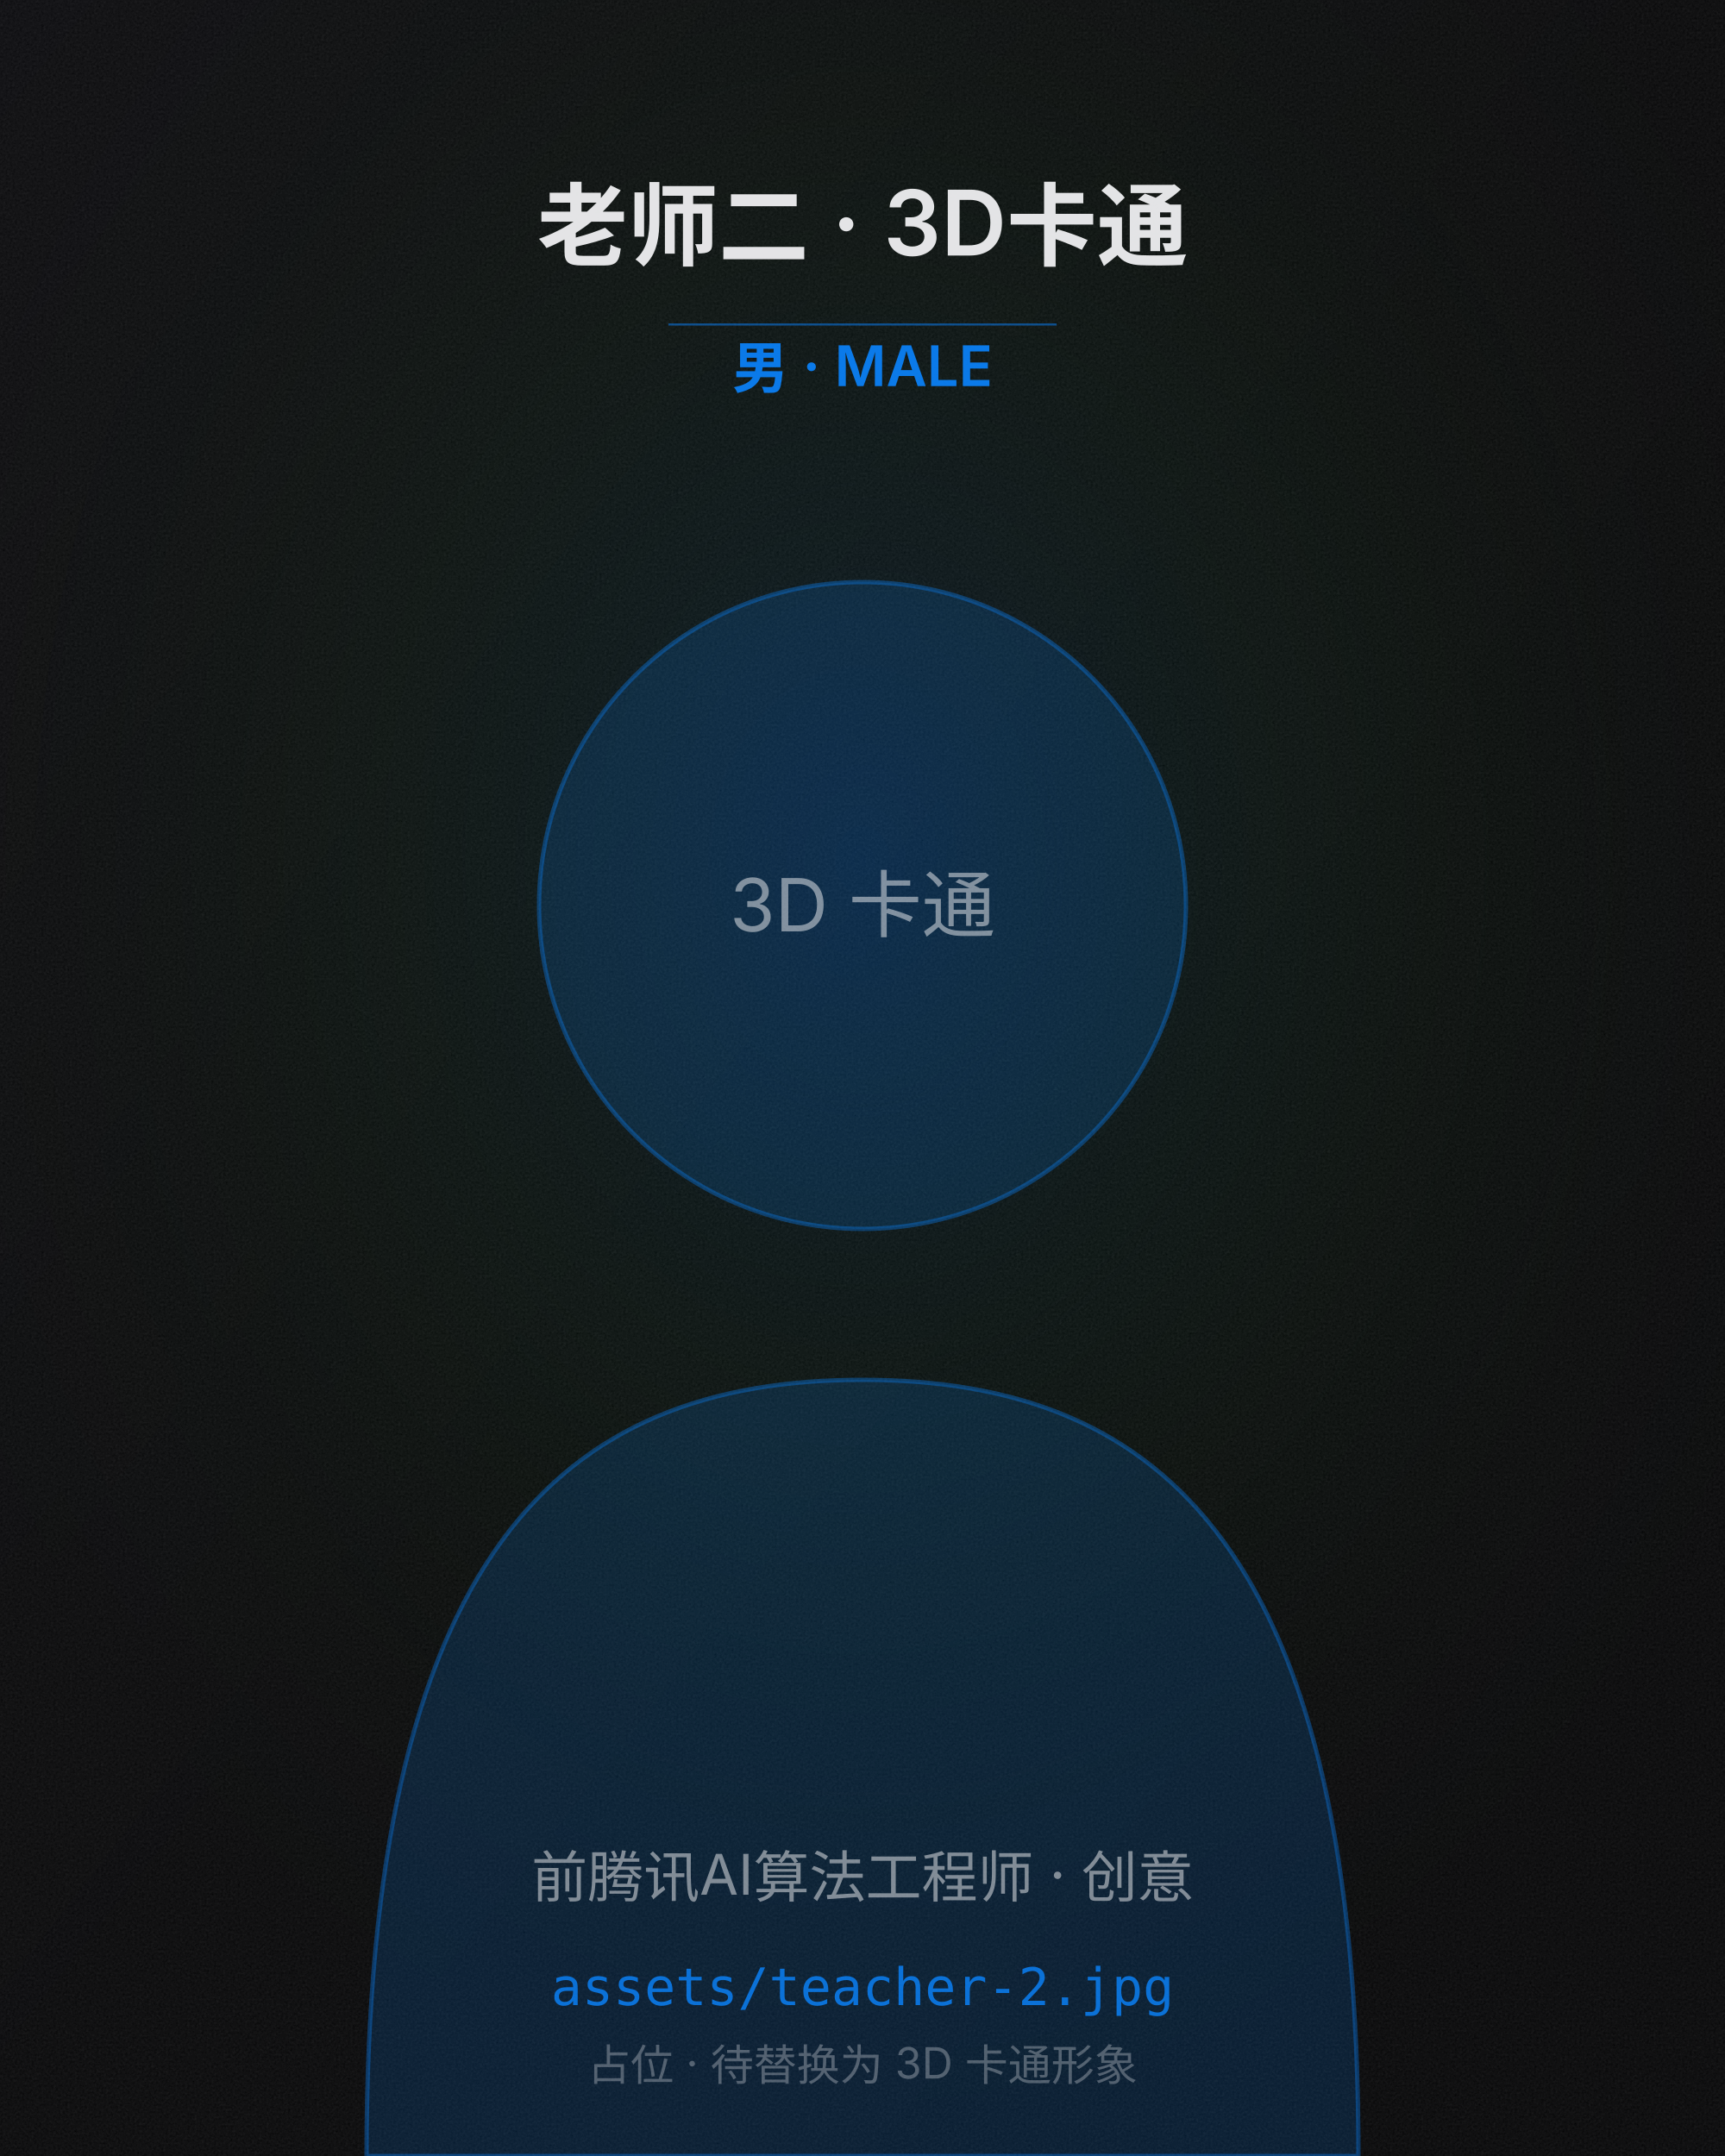
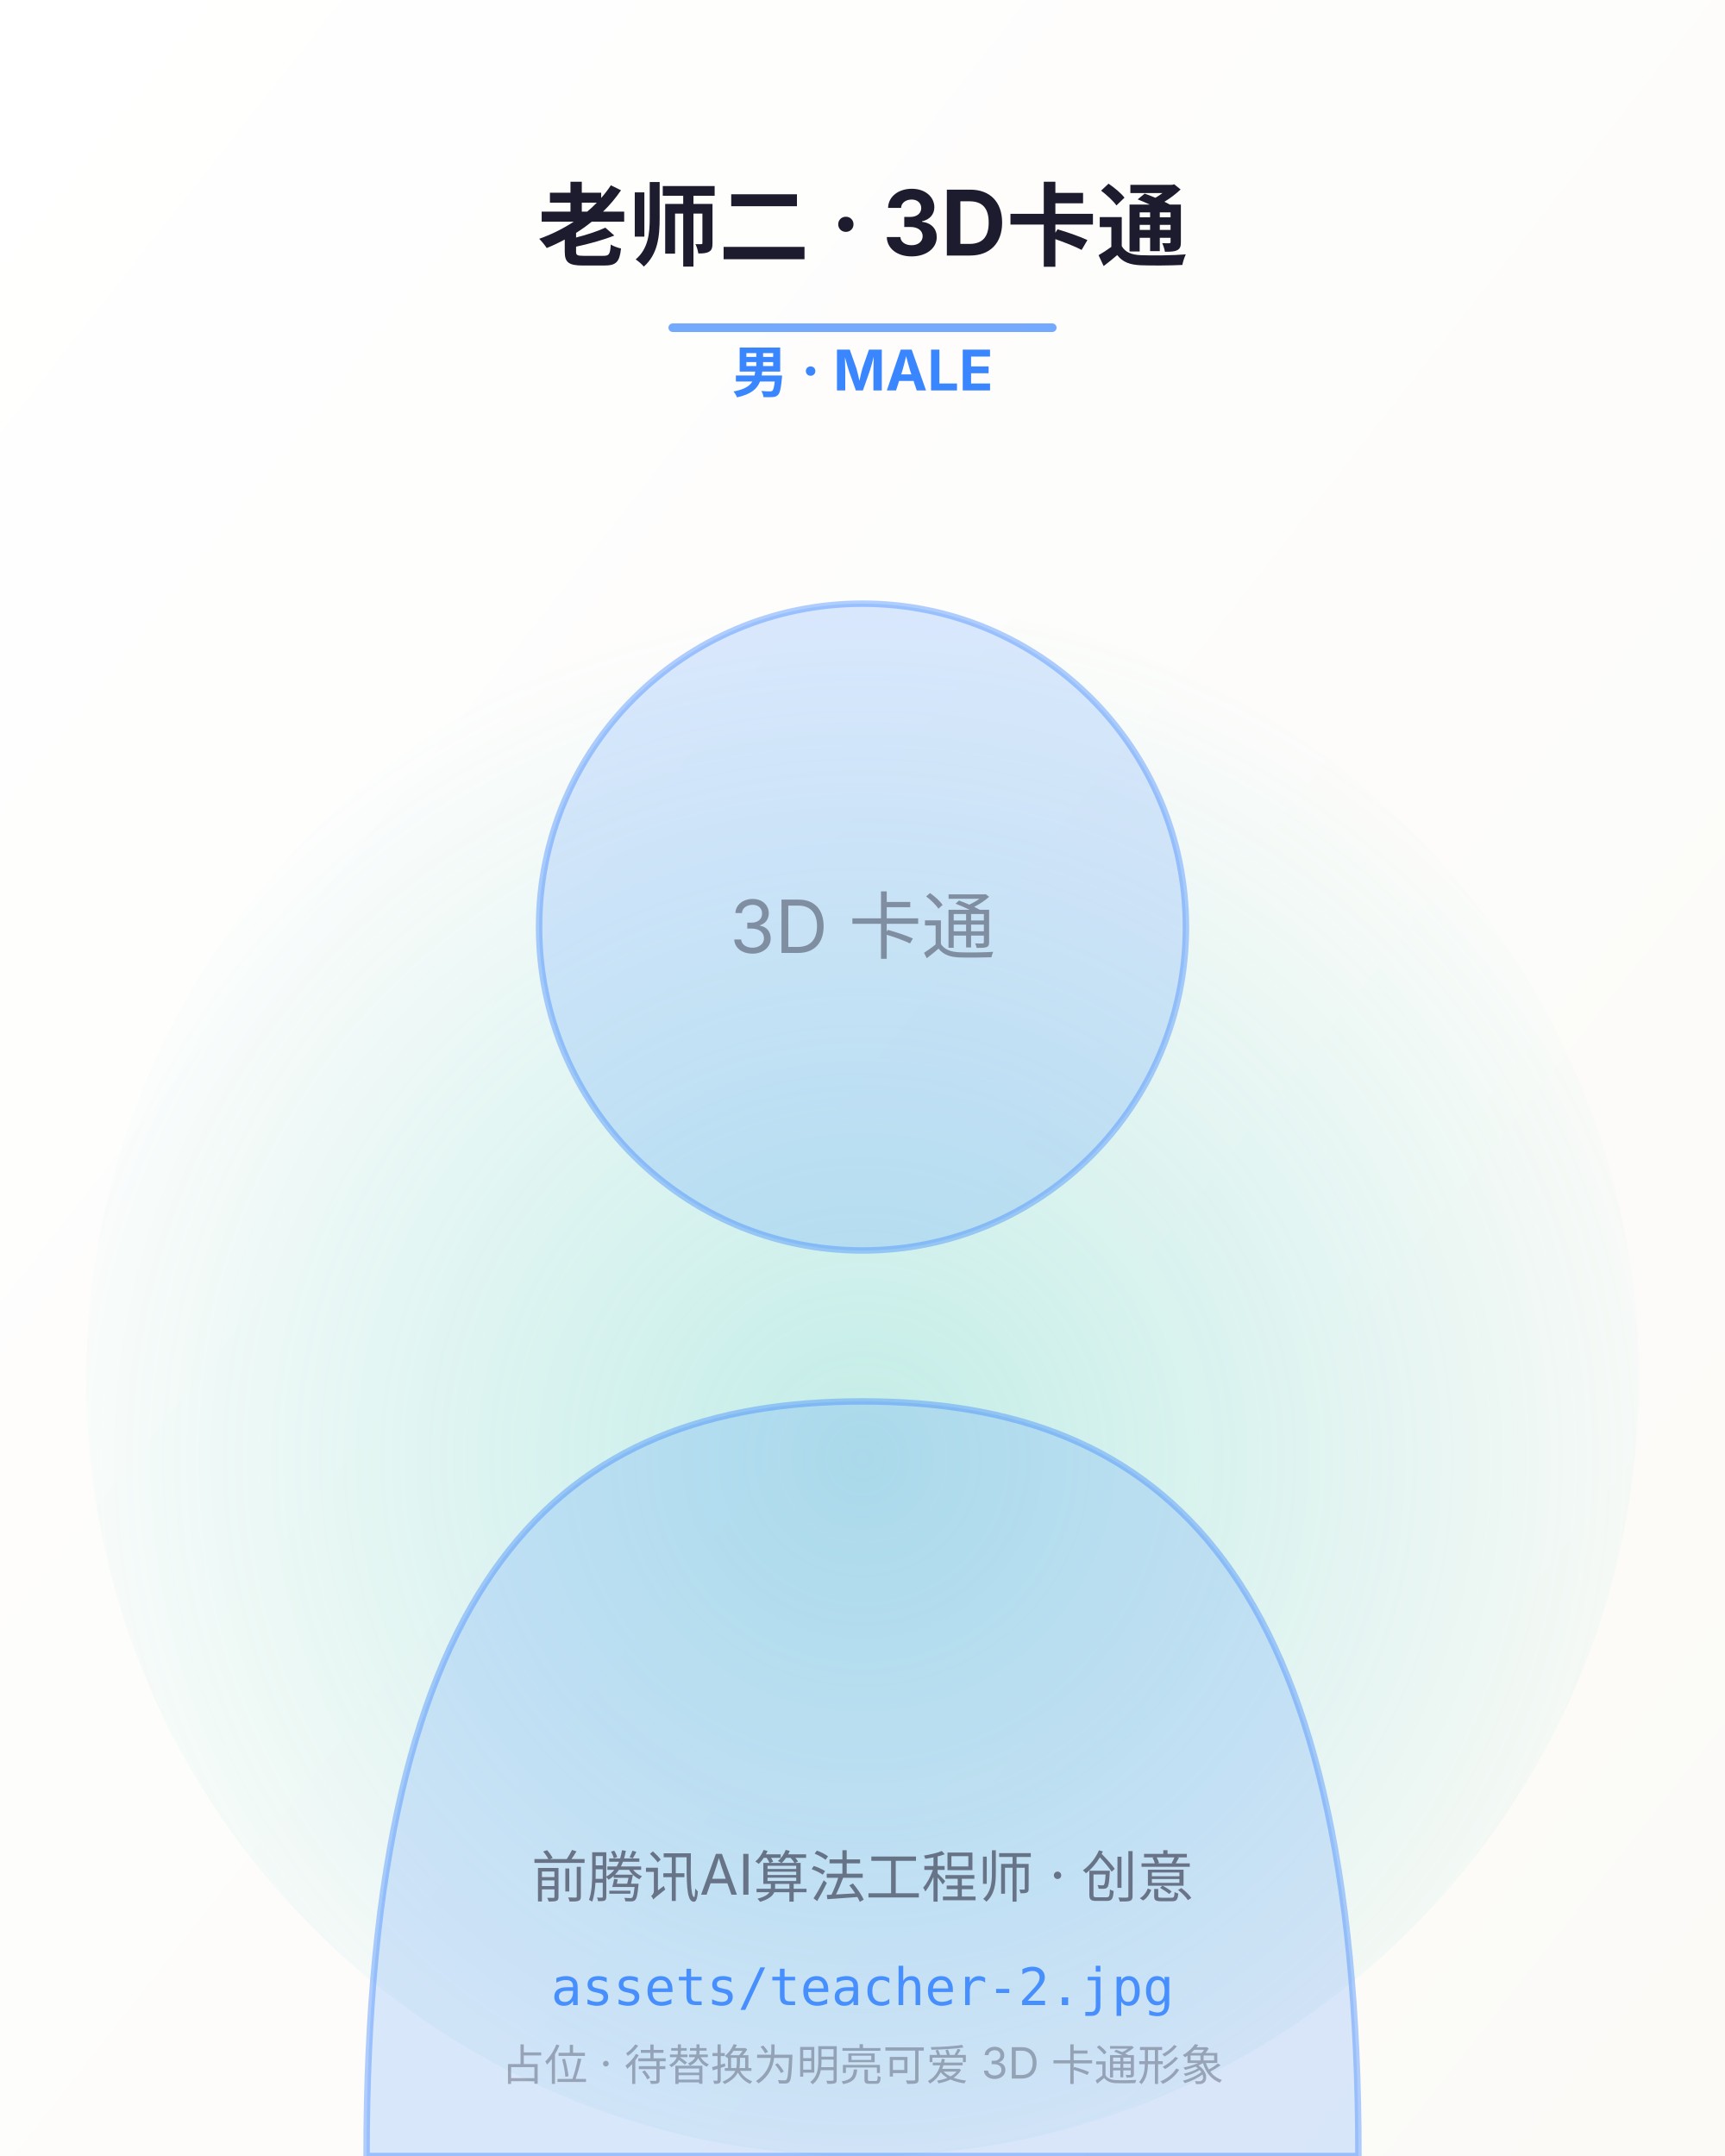
<svg xmlns="http://www.w3.org/2000/svg" width="800" height="1000" viewBox="0 0 800 1000">
  <defs>
-     <linearGradient id="bg" x1="0" y1="0" x2="1" y2="1">
-       <stop offset="0" stop-color="#131318" />
-       <stop offset="0.5" stop-color="#0d0d0f" />
-       <stop offset="1" stop-color="#0a0a0c" />
+     <linearGradient id="pbg" x1="0" y1="0" x2="1" y2="1">
+       <stop offset="0" stop-color="#FFFFFF" />
+       <stop offset="1" stop-color="#FBFAF7" />
    </linearGradient>
-     <radialGradient id="glow" cx="0.5" cy="0.4" r="0.62">
-       <stop offset="0" stop-color="#0A84FF" stop-opacity="0.22" />
-       <stop offset="0.55" stop-color="#30D158" stop-opacity="0.06" />
-       <stop offset="1" stop-color="#0d0d0f" stop-opacity="0" />
+     <radialGradient id="paccent" cx="0.5" cy="0.55" r="0.55">
+       <stop offset="0" stop-color="#2EC4B6" stop-opacity="0.28" />
+       <stop offset="1" stop-color="#2EC4B6" stop-opacity="0" />
    </radialGradient>
-     <filter id="n">
-       <feTurbulence type="fractalNoise" baseFrequency="0.9" numOctaves="2" stitchTiles="stitch" />
-       <feColorMatrix type="saturate" values="0" />
-       <feComponentTransfer>
-         <feFuncA type="linear" slope="0.035" />
-       </feComponentTransfer>
-       <feComposite operator="over" in2="SourceGraphic" />
-     </filter>
  </defs>
-   <rect width="800" height="1000" fill="url(#bg)" />
-   <rect width="800" height="1000" fill="url(#glow)" />
-   <rect width="800" height="1000" filter="url(#n)" opacity="0.5" />
-   <g fill="#0A84FF" fill-opacity="0.16" stroke="#0A84FF" stroke-opacity="0.35" stroke-width="2">
-     <path d="M 170.0 1000 C 170.0 720, 260.0 640, 400.0 640 C 540.0 640, 630.0 720, 630.0 1000 Z" />
-     <circle cx="400.0" cy="420" r="150" />
+   <rect width="800" height="1000" fill="url(#pbg)" />
+   <circle cx="400.0" cy="640" r="360" fill="url(#paccent)" />
+   <g fill="#3A86FF" fill-opacity="0.18" stroke="#3A86FF" stroke-opacity="0.4" stroke-width="3">
+     <path d="M 170.0 1000 C 170.0 730, 260.0 650, 400.0 650 C 540.0 650, 630.0 730, 630.0 1000 Z" />
+     <circle cx="400.0" cy="430" r="150" />
  </g>
-   <text x="400.0" y="432" text-anchor="middle" font-family="-apple-system,sans-serif" font-size="34" fill="#F5F5F7" fill-opacity="0.5">3D 卡通</text>
-   <rect x="310.0" y="150" width="180" height="1" fill="#0A84FF" fill-opacity="0.5" />
-   <text x="400.0" y="120" text-anchor="middle" font-family="-apple-system,PingFang SC,sans-serif" font-size="42" font-weight="600" fill="#F5F5F7" fill-opacity="0.92">老师二 · 3D卡通</text>
-   <text x="400.0" y="180" text-anchor="middle" font-family="-apple-system,sans-serif" font-size="26" fill="#0A84FF" fill-opacity="0.9" font-weight="600">男 · MALE</text>
-   <text x="400.0" y="880" text-anchor="middle" font-family="-apple-system,sans-serif" font-size="26" fill="#F5F5F7" fill-opacity="0.5">前腾讯AI算法工程师 · 创意</text>
-   <text x="400.0" y="930" text-anchor="middle" font-family="ui-monospace,monospace" font-size="24" fill="#0A84FF" fill-opacity="0.8">assets/teacher-2.jpg</text>
-   <text x="400.0" y="965" text-anchor="middle" font-family="-apple-system,sans-serif" font-size="20" fill="#F5F5F7" fill-opacity="0.3">占位 · 待替换为 3D 卡通形象</text>
+   <text x="400.0" y="442" text-anchor="middle" font-family="-apple-system,sans-serif" font-size="34" fill="#1D1B2E" fill-opacity="0.42">3D 卡通</text>
+   <rect x="310.0" y="150" width="180" height="4" rx="2" fill="#3A86FF" fill-opacity="0.7" />
+   <text x="400.0" y="120" text-anchor="middle" font-family="-apple-system,PingFang SC,sans-serif" font-size="42" font-weight="700" fill="#1D1B2E">老师二 · 3D卡通</text>
+   <text x="400.0" y="182" text-anchor="middle" font-family="-apple-system,sans-serif" font-size="26" fill="#3A86FF" font-weight="700">男 · MALE</text>
+   <text x="400.0" y="880" text-anchor="middle" font-family="-apple-system,sans-serif" font-size="26" fill="#1D1B2E" fill-opacity="0.55">前腾讯AI算法工程师 · 创意</text>
+   <text x="400.0" y="930" text-anchor="middle" font-family="ui-monospace,monospace" font-size="24" fill="#3A86FF" fill-opacity="0.9">assets/teacher-2.jpg</text>
+   <text x="400.0" y="965" text-anchor="middle" font-family="-apple-system,sans-serif" font-size="20" fill="#1D1B2E" fill-opacity="0.32">占位 · 待替换为明亮可爱 3D 卡通形象</text>
</svg>
